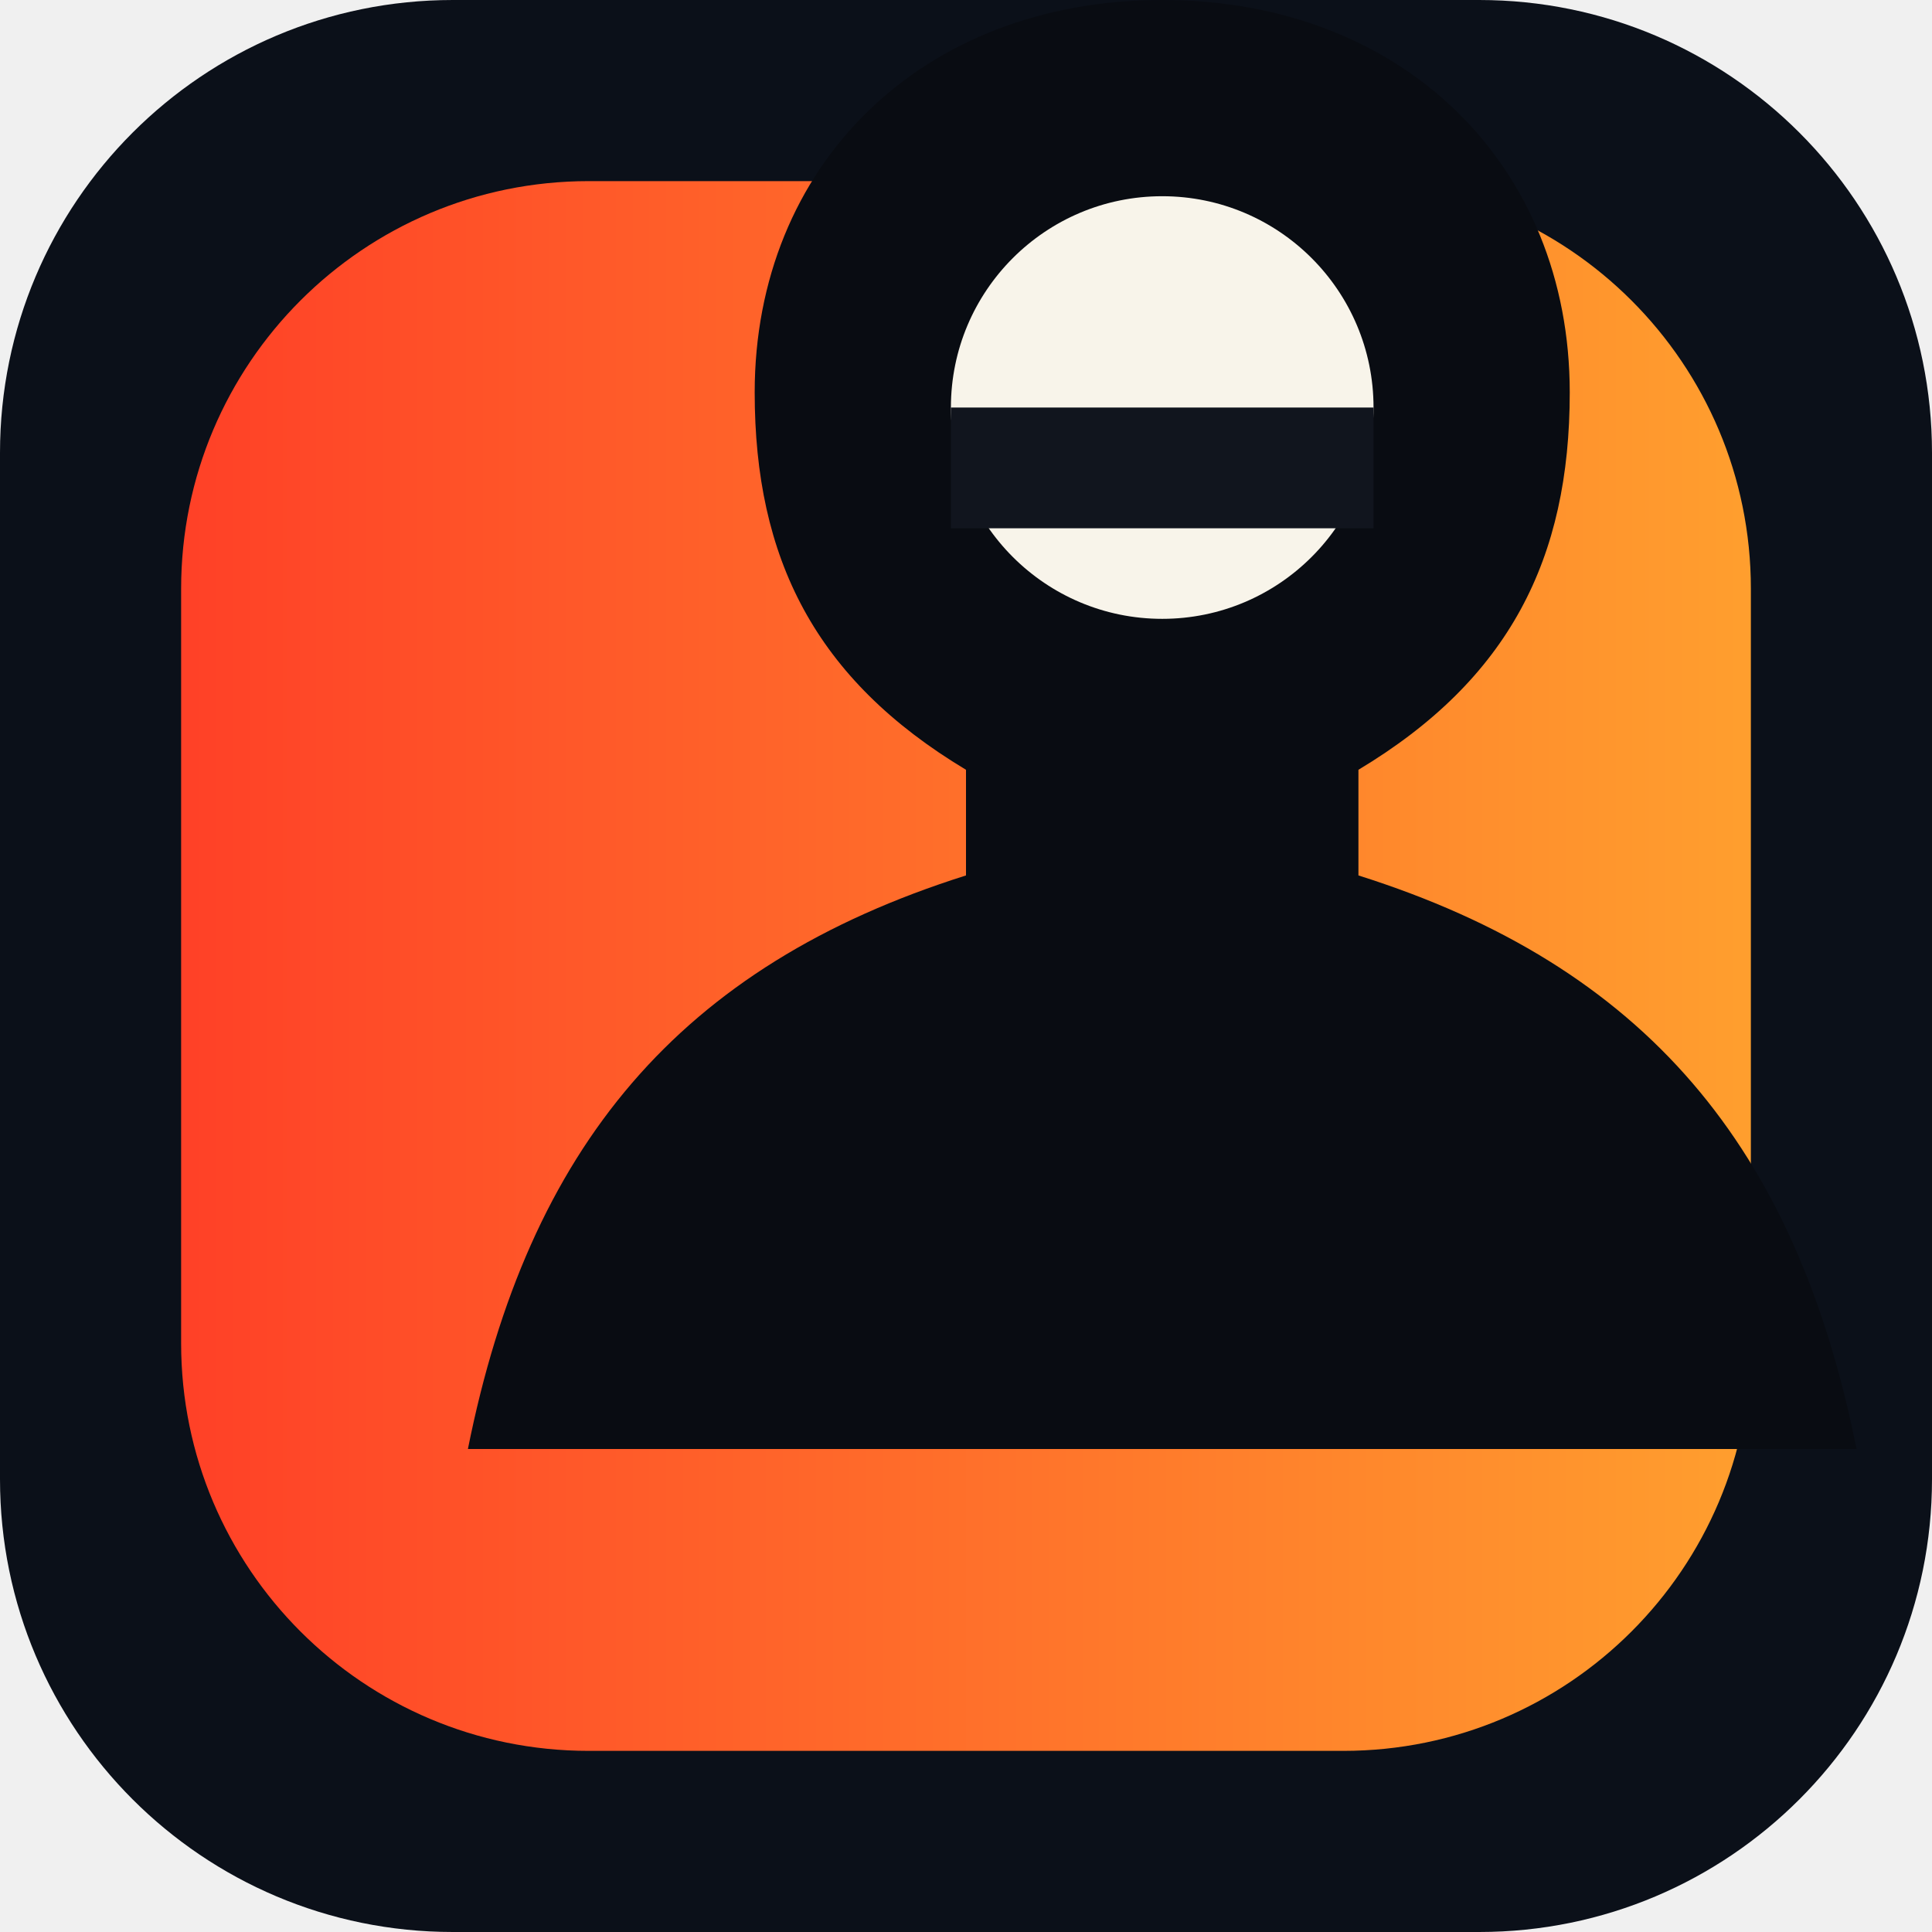
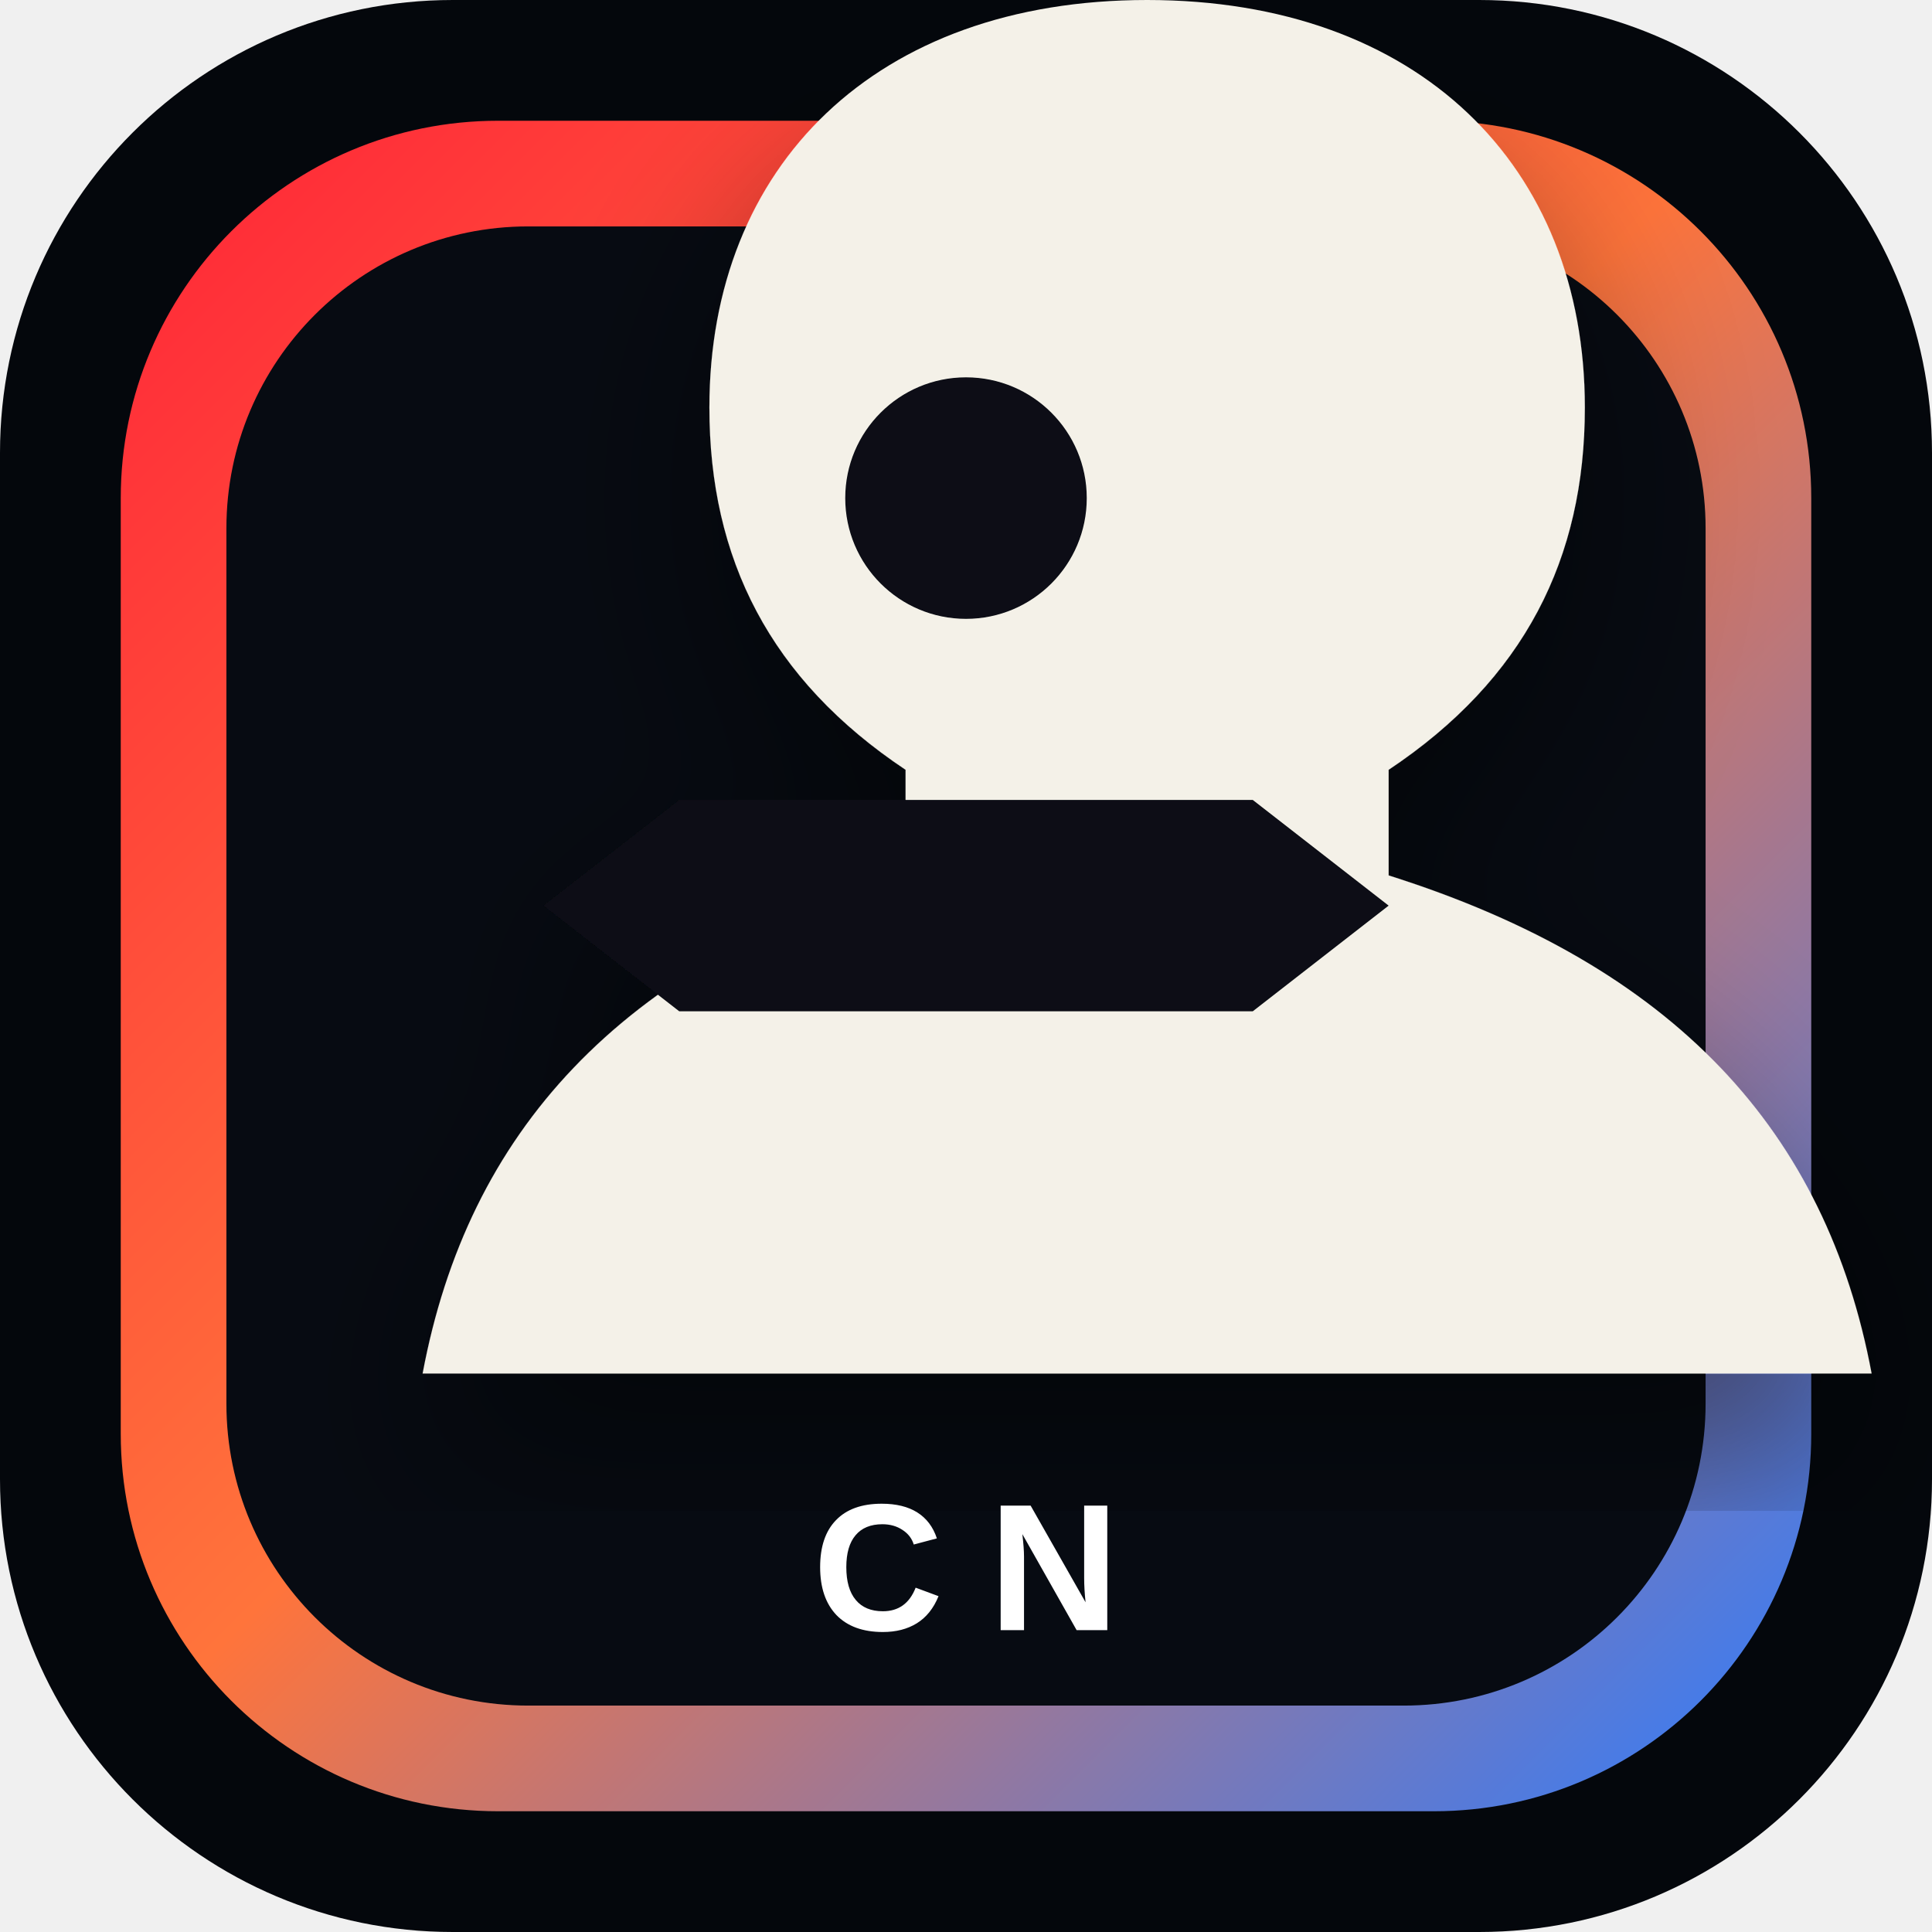
<svg xmlns="http://www.w3.org/2000/svg" viewBox="0 0 128 128">
  <defs>
-     <linearGradient id="g" x1="0" x2="1">
-       <stop stop-color="#ff4027" />
-       <stop offset="1" stop-color="#ff9f2e" />
+     <linearGradient id="g" x1="0" y1="0" x2="1" y2="1">
+       <stop stop-color="#ff2438" />
+       <stop offset=".48" stop-color="#ff743b" />
+       <stop offset="1" stop-color="#2d7cff" />
    </linearGradient>
+     <filter id="s">
+       <feDropShadow dx="0" dy="6" stdDeviation="6" flood-opacity=".45" />
+     </filter>
  </defs>
-   <rect width="128" height="128" rx="30" fill="#0b1019" />
-   <rect x="12" y="12" width="104" height="104" rx="27" fill="url(#g)" />
-   <path fill="#090c12" d="M31 96c4-20 14-32 33-38v-7c-10-6-14-14-14-25 0-15 11-26 27-26s27 11 27 26c0 11-4 19-14 25v7c19 6 29 18 33 38H31Z" />
-   <circle cx="77" cy="27" r="14" fill="#f8f4ea" />
-   <path fill="#11151e" d="M63 27h28v8H63z" />
+   <rect width="128" height="128" rx="30" fill="#04070c" />
+   <rect x="8" y="8" width="112" height="112" rx="25" fill="url(#g)" />
+   <rect x="15" y="15" width="98" height="98" rx="20" fill="#070b12" />
+   <g filter="url(#s)">
+     <path d="M28 91c3-16 13-27 32-33v-7c-9-6-13-14-13-24 0-16 11-27 29-27s29 11 29 27c0 10-4 18-13 24v7c19 6 29 17 32 33H28Z" fill="#f4f1e8" />
+     <path d="M45 53h38l9 7-9 7H45l-9-7 9-7Z" fill="#070b12" />
+     <circle cx="64" cy="33" r="8" fill="#070b12" />
+   </g>
+   <text x="64" y="108" text-anchor="middle" font-family="Arial,sans-serif" font-size="12" font-weight="900" letter-spacing="3" fill="#fff">CN</text>
</svg>
